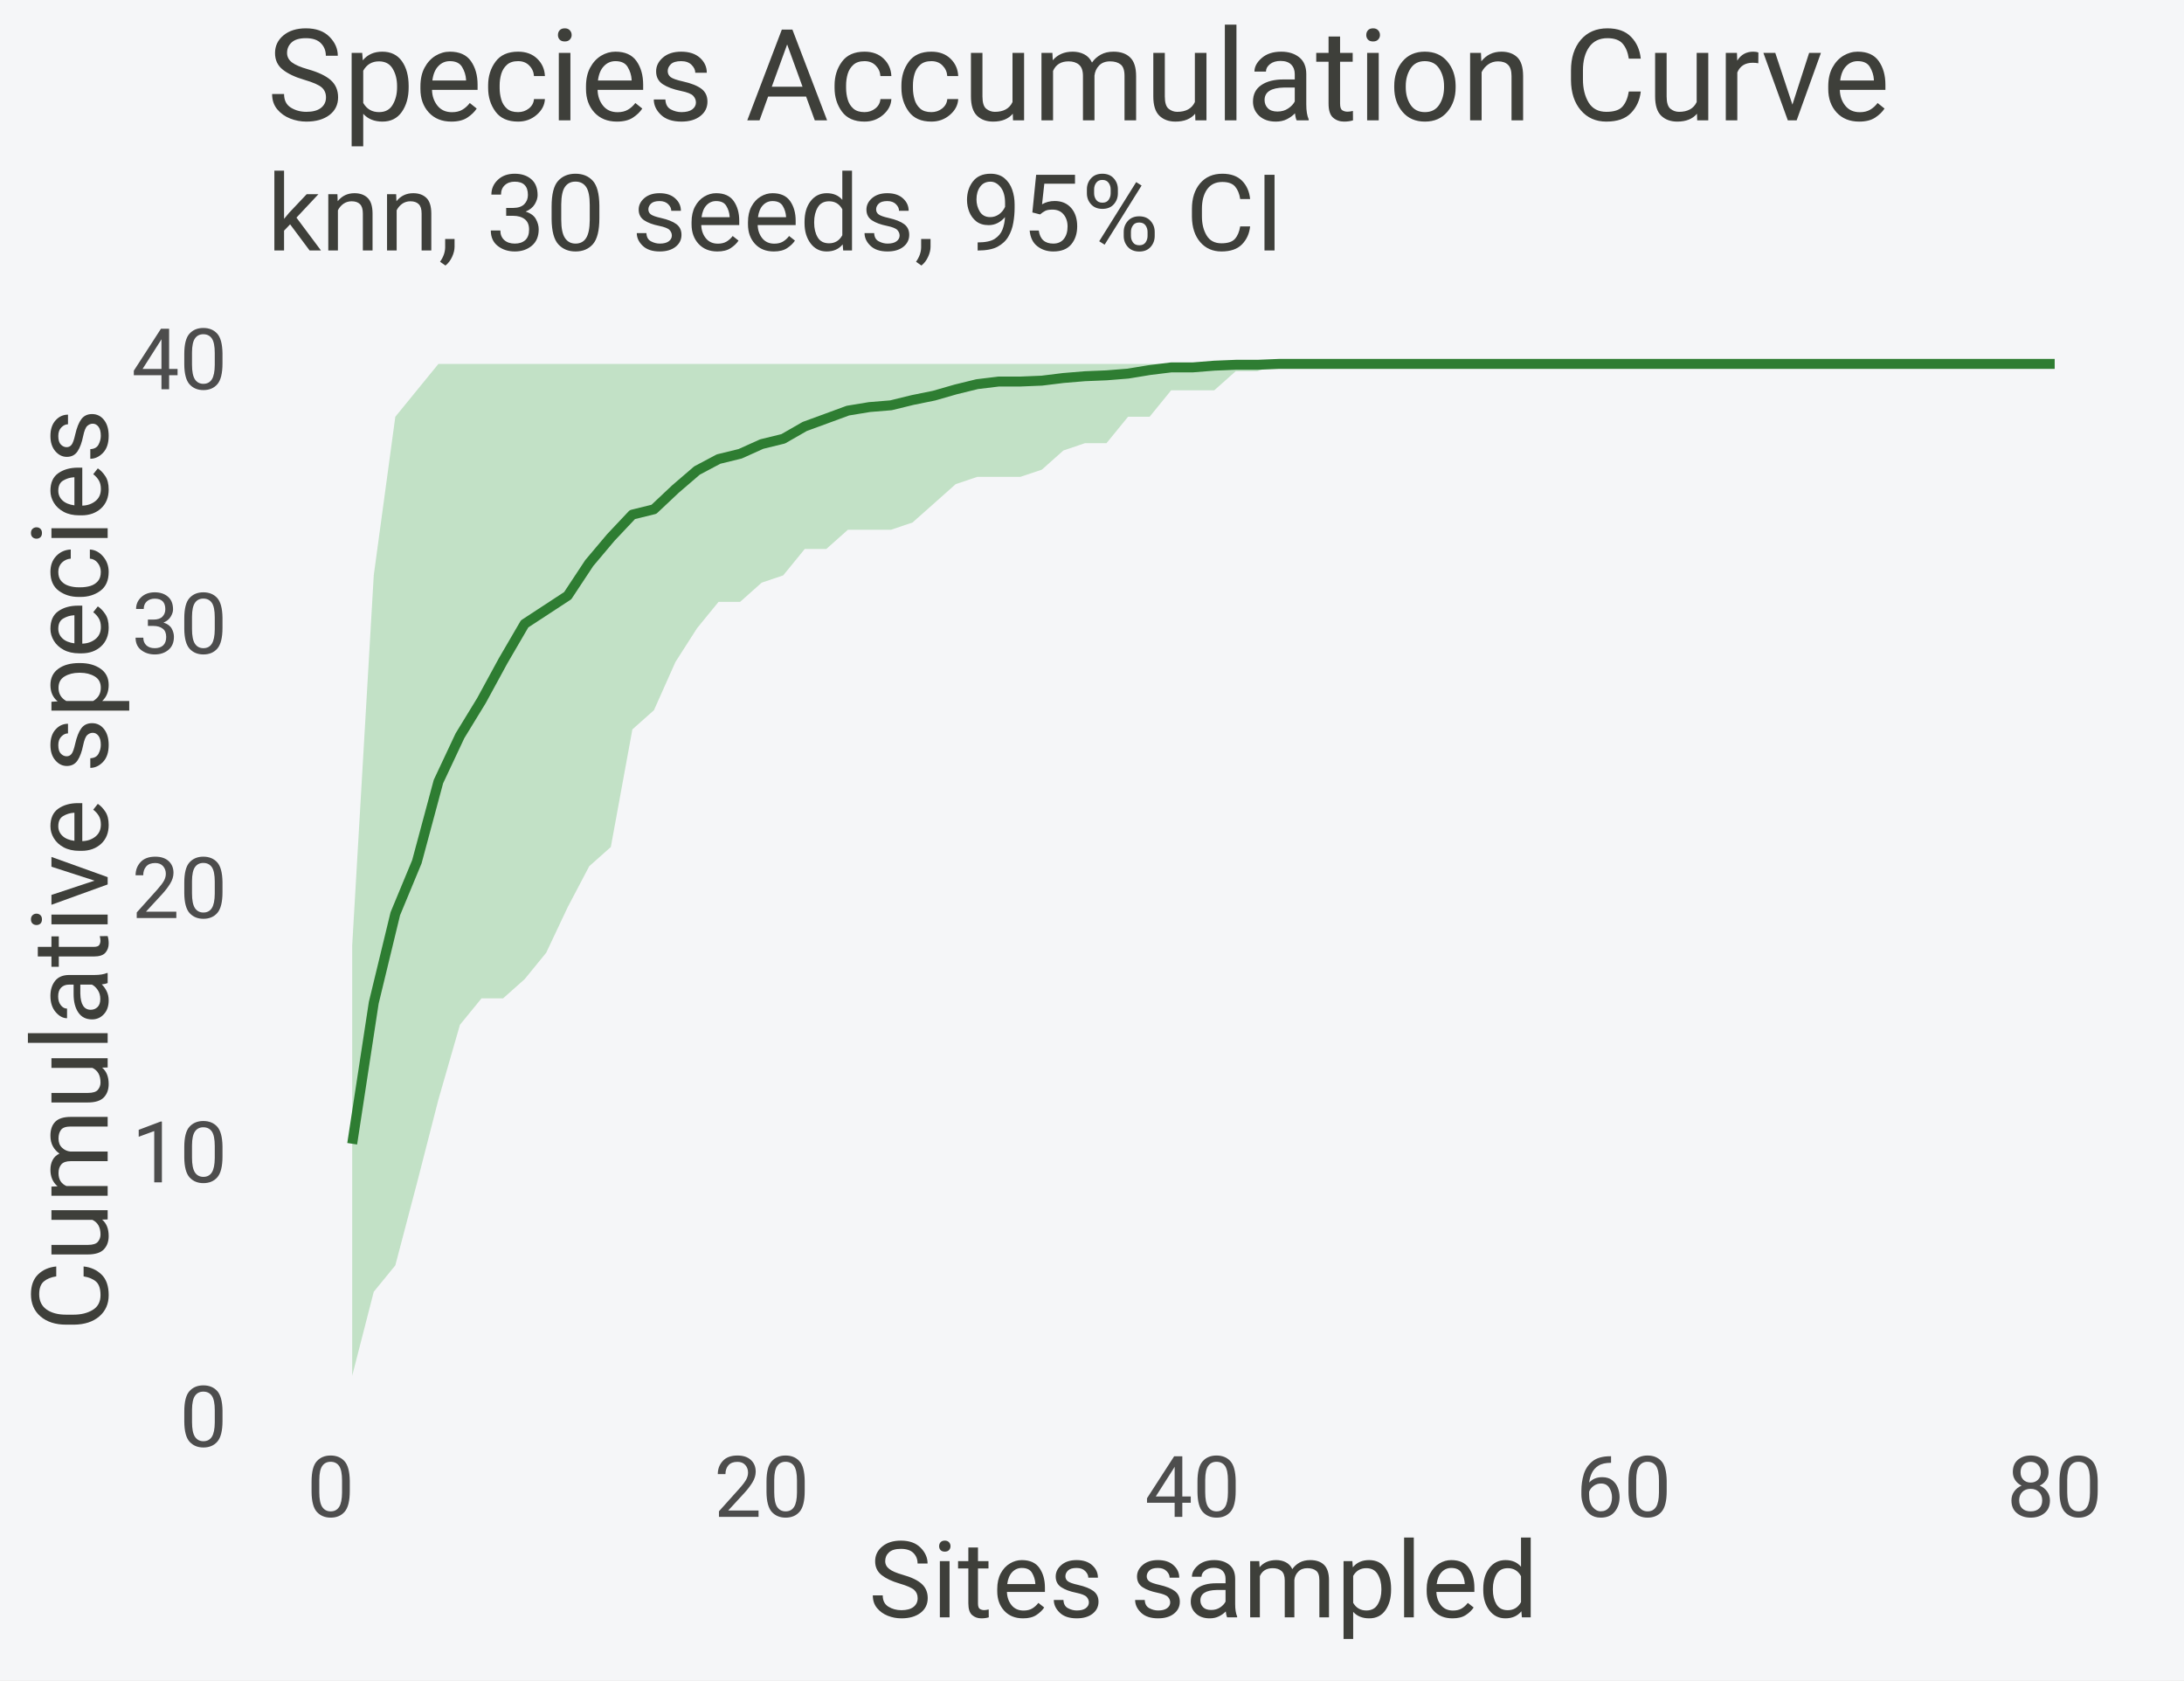
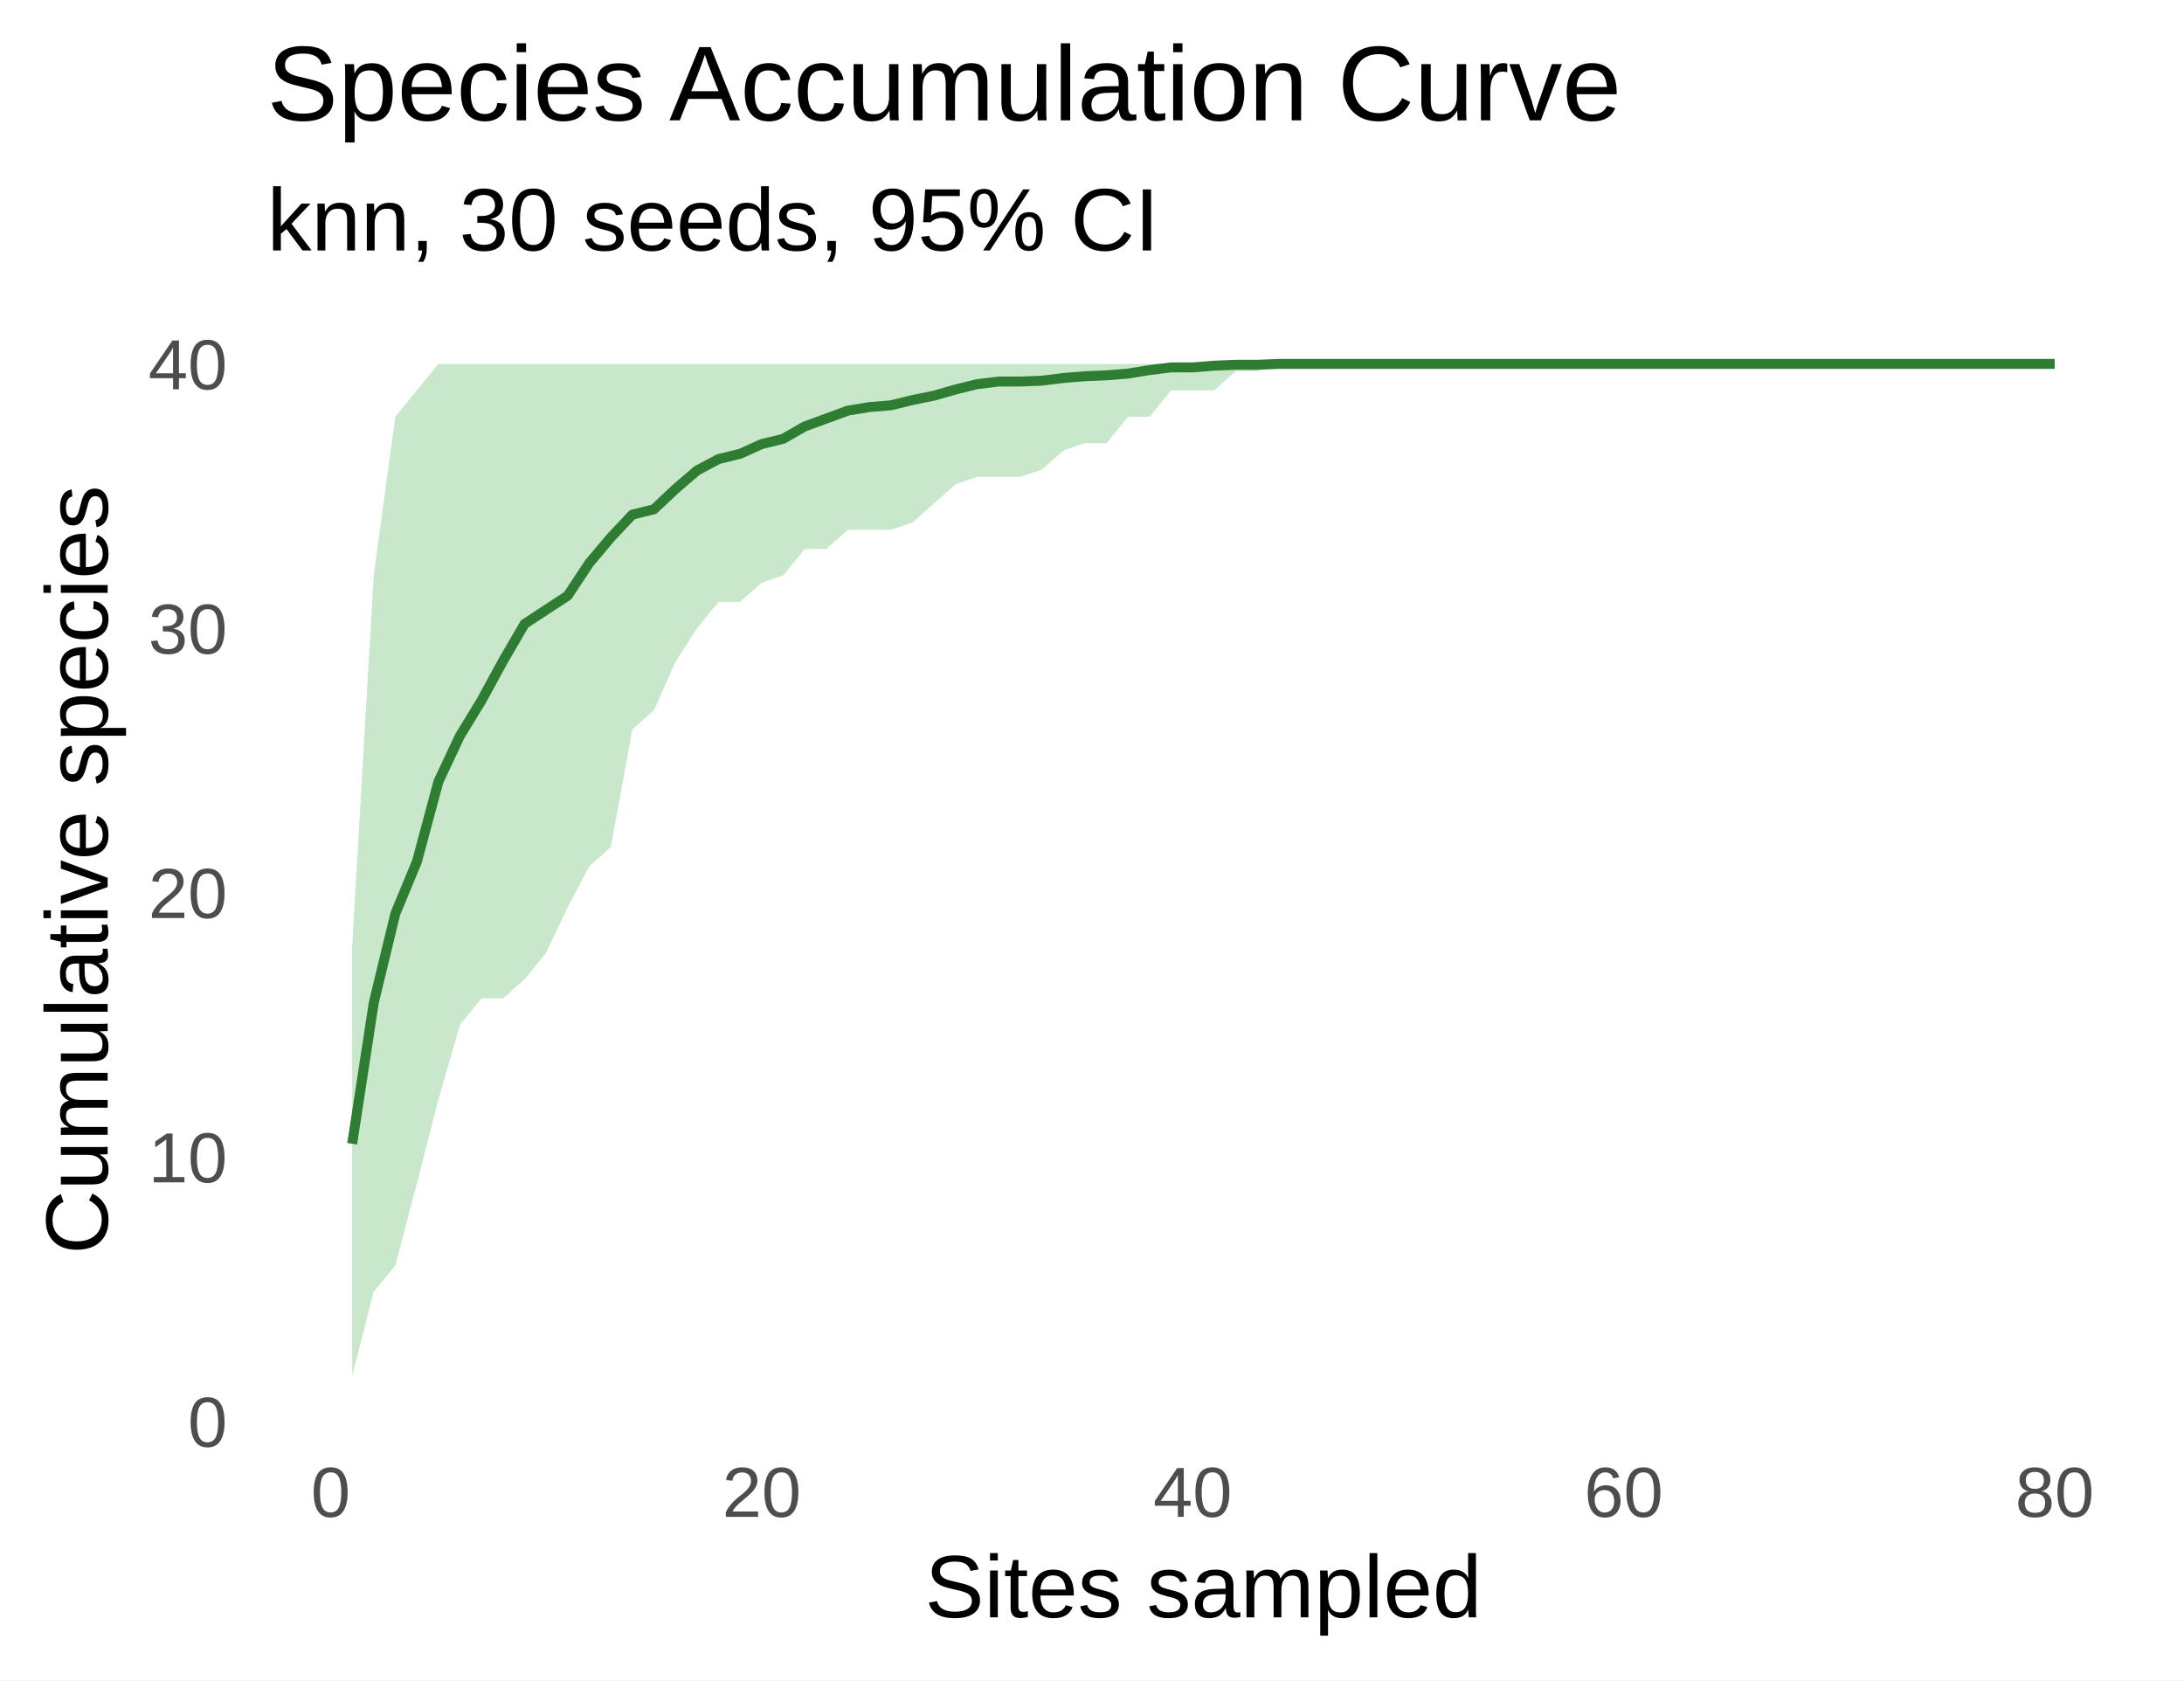
<svg xmlns="http://www.w3.org/2000/svg" width="468.00pt" height="360.00pt" viewBox="0 0 468.00 360.00">
  <g class="svglite">
    <defs>
      <style type="text/css">
-     /* theme-aware-processed */
-     .svglite line, .svglite polyline, .svglite polygon, .svglite path, .svglite circle {
+     .svglite line, .svglite polyline, .svglite polygon, .svglite path, .svglite rect, .svglite circle {
      fill: none;
-       stroke: #3E3F3A;
-       stroke-linecap: round;
-       stroke-linejoin: round;
-       stroke-miterlimit: 10.00;
-     }
-     .svglite &gt; g &gt; rect {
-       fill: none;
-       stroke: #3E3F3A;
+       stroke: #000000;
      stroke-linecap: round;
      stroke-linejoin: round;
      stroke-miterlimit: 10.00;
    }
    .svglite text {
      white-space: pre;
-       fill: #3E3F3A;
    }
    .svglite g.glyphgroup path {
      fill: inherit;
      stroke: none;
    }
  </style>
    </defs>
-     <rect class="svg-bg" width="100%" height="100%" style="stroke: none; fill: #F5F6F8;" />
+     <rect width="100%" height="100%" style="stroke: none; fill: #FFFFFF;" />
    <defs>
      <clipPath id="cpMC4wMHw0NjguMDB8MC4wMHwzNjAuMDA=">
        <rect x="0.00" y="0.00" width="468.00" height="360.00" />
      </clipPath>
    </defs>
    <g clip-path="url(#cpMC4wMHw0NjguMDB8MC4wMHwzNjAuMDA=)">
-       <rect rx="4" x="0.00" y="0.00" width="468.00" height="360.00" style="stroke-width: 1.84; stroke: none; fill: #F5F6F8;" />
+       <rect x="0.00" y="0.00" width="468.00" height="360.00" style="stroke-width: 1.84; stroke: none; fill: #FFFFFF;" />
    </g>
    <defs>
      <clipPath id="cpNTcuMjN8NDU4LjU0fDY3LjEzfDMwNS42MQ==">
        <rect x="57.23" y="67.13" width="401.30" height="238.48" />
      </clipPath>
    </defs>
    <g clip-path="url(#cpNTcuMjN8NDU4LjU0fDY3LjEzfDMwNS42MQ==)">
      <polygon points="75.47,202.58 80.09,123.28 84.71,89.30 89.33,83.63 93.95,77.97 98.56,77.97 103.18,77.97 107.80,77.97 112.42,77.97 117.04,77.97 121.65,77.97 126.27,77.97 130.89,77.97 135.51,77.97 140.13,77.97 144.74,77.97 149.36,77.97 153.98,77.97 158.60,77.97 163.22,77.97 167.83,77.97 172.45,77.97 177.07,77.97 181.69,77.97 186.31,77.97 190.92,77.97 195.54,77.97 200.16,77.97 204.78,77.97 209.39,77.97 214.01,77.97 218.63,77.97 223.25,77.97 227.87,77.97 232.48,77.97 237.10,77.97 241.72,77.97 246.34,77.97 250.96,77.97 255.57,77.97 260.19,77.97 264.81,77.97 269.43,77.97 274.05,77.97 278.66,77.97 283.28,77.97 287.90,77.97 292.52,77.97 297.14,77.97 301.75,77.97 306.37,77.97 310.99,77.97 315.61,77.97 320.23,77.97 324.84,77.97 329.46,77.97 334.08,77.97 338.70,77.97 343.32,77.97 347.93,77.97 352.55,77.97 357.17,77.97 361.79,77.97 366.41,77.97 371.02,77.97 375.64,77.97 380.26,77.97 384.88,77.97 389.50,77.97 394.11,77.97 398.73,77.97 403.35,77.97 407.97,77.97 412.59,77.97 417.20,77.97 421.82,77.97 426.44,77.97 431.06,77.97 435.68,77.97 440.29,77.97 440.29,77.97 435.68,77.97 431.06,77.97 426.44,77.97 421.82,77.97 417.20,77.97 412.59,77.97 407.97,77.97 403.35,77.97 398.73,77.97 394.11,77.97 389.50,77.97 384.88,77.97 380.26,77.97 375.64,77.97 371.02,77.97 366.41,77.97 361.79,77.97 357.17,77.97 352.55,77.97 347.93,77.97 343.32,77.97 338.70,77.97 334.08,77.97 329.46,77.97 324.84,77.97 320.23,77.97 315.61,77.97 310.99,77.97 306.37,77.97 301.75,77.97 297.14,77.97 292.52,77.97 287.90,77.97 283.28,77.97 278.66,77.97 274.05,77.97 269.43,79.53 264.81,79.53 260.19,83.63 255.57,83.63 250.96,83.63 246.34,89.30 241.72,89.30 237.10,94.96 232.48,94.96 227.87,96.52 223.25,100.63 218.63,102.18 214.01,102.18 209.39,102.18 204.78,103.74 200.16,107.85 195.54,111.95 190.92,113.51 186.31,113.51 181.69,113.51 177.07,117.62 172.45,117.62 167.83,123.28 163.22,124.84 158.60,128.95 153.98,128.95 149.36,134.61 144.74,141.83 140.13,152.17 135.51,156.28 130.89,181.48 126.27,185.59 121.65,194.37 117.04,204.14 112.42,209.80 107.80,213.91 103.18,213.91 98.56,219.57 93.95,235.57 89.33,253.56 84.71,271.12 80.09,276.78 75.47,294.77 " style="stroke-width: 0.00; stroke: none; stroke-linecap: butt; fill: #4CAF50; fill-opacity: 0.30;" />
      <polyline points="75.47,202.58 80.09,123.28 84.71,89.30 89.33,83.63 93.95,77.97 98.56,77.97 103.18,77.97 107.80,77.97 112.42,77.97 117.04,77.97 121.65,77.97 126.27,77.97 130.89,77.97 135.51,77.97 140.13,77.97 144.74,77.97 149.36,77.97 153.98,77.97 158.60,77.97 163.22,77.97 167.83,77.97 172.45,77.97 177.07,77.97 181.69,77.97 186.31,77.97 190.92,77.97 195.54,77.97 200.16,77.97 204.78,77.97 209.39,77.97 214.01,77.97 218.63,77.97 223.25,77.97 227.87,77.97 232.48,77.97 237.10,77.97 241.72,77.97 246.34,77.97 250.96,77.97 255.57,77.97 260.19,77.97 264.81,77.97 269.43,77.97 274.05,77.97 278.66,77.97 283.28,77.97 287.90,77.97 292.52,77.97 297.14,77.97 301.75,77.97 306.37,77.97 310.99,77.97 315.61,77.97 320.23,77.97 324.84,77.97 329.46,77.97 334.08,77.97 338.70,77.97 343.32,77.97 347.93,77.97 352.55,77.97 357.17,77.97 361.79,77.97 366.41,77.97 371.02,77.97 375.64,77.97 380.26,77.97 384.88,77.97 389.50,77.97 394.11,77.97 398.73,77.97 403.35,77.97 407.97,77.97 412.59,77.97 417.20,77.97 421.82,77.97 426.44,77.97 431.06,77.97 435.68,77.97 440.29,77.97 " style="stroke-width: 1.84; stroke: none; stroke-linecap: butt;" />
      <polyline points="440.29,77.97 435.68,77.97 431.06,77.97 426.44,77.97 421.82,77.97 417.20,77.97 412.59,77.97 407.97,77.97 403.35,77.97 398.73,77.97 394.11,77.97 389.50,77.97 384.88,77.97 380.26,77.97 375.64,77.97 371.02,77.97 366.41,77.97 361.79,77.97 357.17,77.97 352.55,77.97 347.93,77.97 343.32,77.97 338.70,77.97 334.08,77.97 329.46,77.97 324.84,77.97 320.23,77.97 315.61,77.97 310.99,77.97 306.37,77.97 301.75,77.97 297.14,77.97 292.52,77.97 287.90,77.97 283.28,77.97 278.66,77.97 274.05,77.97 269.43,79.53 264.81,79.53 260.19,83.63 255.57,83.63 250.96,83.63 246.34,89.30 241.72,89.30 237.10,94.96 232.48,94.96 227.87,96.52 223.25,100.63 218.63,102.18 214.01,102.18 209.39,102.18 204.78,103.74 200.16,107.85 195.54,111.95 190.92,113.51 186.31,113.51 181.69,113.51 177.07,117.62 172.45,117.62 167.83,123.28 163.22,124.84 158.60,128.95 153.98,128.95 149.36,134.61 144.74,141.83 140.13,152.17 135.51,156.28 130.89,181.48 126.27,185.59 121.65,194.37 117.04,204.14 112.42,209.80 107.80,213.91 103.18,213.91 98.56,219.57 93.95,235.57 89.33,253.56 84.71,271.12 80.09,276.78 75.47,294.77 " style="stroke-width: 1.84; stroke: none; stroke-linecap: butt;" />
      <polyline points="75.47,245.06 80.09,214.85 84.71,195.78 89.33,184.64 93.95,167.46 98.56,157.65 103.18,150.09 107.80,141.60 112.42,133.67 117.04,130.65 121.65,127.63 126.27,120.64 130.89,115.16 135.51,110.26 140.13,109.12 144.74,104.78 149.36,100.81 153.98,98.36 158.60,97.23 163.22,95.15 167.83,94.02 172.45,91.37 177.07,89.68 181.69,87.98 186.31,87.22 190.92,86.84 195.54,85.71 200.16,84.77 204.78,83.44 209.39,82.31 214.01,81.75 218.63,81.75 223.25,81.56 227.87,80.99 232.48,80.61 237.10,80.42 241.72,80.05 246.34,79.29 250.96,78.72 255.57,78.72 260.19,78.35 264.81,78.16 269.43,78.16 274.05,77.97 278.66,77.97 283.28,77.97 287.90,77.97 292.52,77.97 297.14,77.97 301.75,77.97 306.37,77.97 310.99,77.97 315.61,77.97 320.23,77.97 324.84,77.97 329.46,77.97 334.08,77.97 338.70,77.97 343.32,77.97 347.93,77.97 352.55,77.97 357.17,77.97 361.79,77.97 366.41,77.97 371.02,77.97 375.64,77.97 380.26,77.97 384.88,77.97 389.50,77.97 394.11,77.97 398.73,77.97 403.35,77.97 407.97,77.97 412.59,77.97 417.20,77.97 421.82,77.97 426.44,77.97 431.06,77.97 435.68,77.97 440.29,77.97 " style="stroke-width: 2.13; stroke: #2E7D32; stroke-linecap: butt;" />
    </g>
    <g clip-path="url(#cpMC4wMHw0NjguMDB8MC4wMHwzNjAuMDA=)">
-       <text x="48.71" y="309.97" text-anchor="end" style="font-size: 1.52em;fill: #4D4D4D; font-family: &quot;Roboto&quot;, -apple-system, BlinkMacSystemFont, &quot;Segoe UI&quot;, system-ui, sans-serif;">0</text>
-       <text x="48.71" y="253.33" text-anchor="end" style="font-size: 1.52em;fill: #4D4D4D; font-family: &quot;Roboto&quot;, -apple-system, BlinkMacSystemFont, &quot;Segoe UI&quot;, system-ui, sans-serif;">10</text>
-       <text x="48.71" y="196.69" text-anchor="end" style="font-size: 1.52em;fill: #4D4D4D; font-family: &quot;Roboto&quot;, -apple-system, BlinkMacSystemFont, &quot;Segoe UI&quot;, system-ui, sans-serif;">20</text>
-       <text x="48.71" y="140.05" text-anchor="end" style="font-size: 1.52em;fill: #4D4D4D; font-family: &quot;Roboto&quot;, -apple-system, BlinkMacSystemFont, &quot;Segoe UI&quot;, system-ui, sans-serif;">30</text>
-       <text x="48.71" y="83.41" text-anchor="end" style="font-size: 1.52em;fill: #4D4D4D; font-family: &quot;Roboto&quot;, -apple-system, BlinkMacSystemFont, &quot;Segoe UI&quot;, system-ui, sans-serif;">40</text>
-       <text x="70.86" y="325.00" text-anchor="middle" style="font-size: 1.52em;fill: #4D4D4D; font-family: &quot;Roboto&quot;, -apple-system, BlinkMacSystemFont, &quot;Segoe UI&quot;, system-ui, sans-serif;">0</text>
-       <text x="163.22" y="325.00" text-anchor="middle" style="font-size: 1.52em;fill: #4D4D4D; font-family: &quot;Roboto&quot;, -apple-system, BlinkMacSystemFont, &quot;Segoe UI&quot;, system-ui, sans-serif;">20</text>
-       <text x="255.57" y="325.00" text-anchor="middle" style="font-size: 1.52em;fill: #4D4D4D; font-family: &quot;Roboto&quot;, -apple-system, BlinkMacSystemFont, &quot;Segoe UI&quot;, system-ui, sans-serif;">40</text>
-       <text x="347.93" y="325.00" text-anchor="middle" style="font-size: 1.52em;fill: #4D4D4D; font-family: &quot;Roboto&quot;, -apple-system, BlinkMacSystemFont, &quot;Segoe UI&quot;, system-ui, sans-serif;">60</text>
-       <text x="440.29" y="325.00" text-anchor="middle" style="font-size: 1.52em;fill: #4D4D4D; font-family: &quot;Roboto&quot;, -apple-system, BlinkMacSystemFont, &quot;Segoe UI&quot;, system-ui, sans-serif;">80</text>
-       <text x="257.88" y="346.53" text-anchor="middle" style="font-size: 1.9em; font-family: &quot;Roboto&quot;, -apple-system, BlinkMacSystemFont, &quot;Segoe UI&quot;, system-ui, sans-serif;">Sites sampled</text>
-       <text transform="translate(23.07,186.37) rotate(-90)" text-anchor="middle" style="font-size: 1.9em; font-family: &quot;Roboto&quot;, -apple-system, BlinkMacSystemFont, &quot;Segoe UI&quot;, system-ui, sans-serif;">Cumulative species</text>
-       <text x="57.23" y="53.66" style="font-size: 1.9em; font-family: &quot;Roboto&quot;, -apple-system, BlinkMacSystemFont, &quot;Segoe UI&quot;, system-ui, sans-serif;">knn, 30 seeds, 95% CI</text>
-       <text x="57.23" y="25.79" style="font-size: 2.28em; font-family: &quot;Roboto&quot;, -apple-system, BlinkMacSystemFont, &quot;Segoe UI&quot;, system-ui, sans-serif;">Species Accumulation Curve</text>
+       <text x="48.71" y="309.97" text-anchor="end" style="font-size: 15.20px;fill: #4D4D4D; font-family: &quot;Arial&quot;;" textLength="8.45px" lengthAdjust="spacingAndGlyphs">0</text>
+       <text x="48.71" y="253.33" text-anchor="end" style="font-size: 15.20px;fill: #4D4D4D; font-family: &quot;Arial&quot;;" textLength="16.91px" lengthAdjust="spacingAndGlyphs">10</text>
+       <text x="48.71" y="196.69" text-anchor="end" style="font-size: 15.20px;fill: #4D4D4D; font-family: &quot;Arial&quot;;" textLength="16.91px" lengthAdjust="spacingAndGlyphs">20</text>
+       <text x="48.71" y="140.05" text-anchor="end" style="font-size: 15.20px;fill: #4D4D4D; font-family: &quot;Arial&quot;;" textLength="16.91px" lengthAdjust="spacingAndGlyphs">30</text>
+       <text x="48.71" y="83.41" text-anchor="end" style="font-size: 15.20px;fill: #4D4D4D; font-family: &quot;Arial&quot;;" textLength="16.91px" lengthAdjust="spacingAndGlyphs">40</text>
+       <text x="70.86" y="325.00" text-anchor="middle" style="font-size: 15.20px;fill: #4D4D4D; font-family: &quot;Arial&quot;;" textLength="8.45px" lengthAdjust="spacingAndGlyphs">0</text>
+       <text x="163.22" y="325.00" text-anchor="middle" style="font-size: 15.20px;fill: #4D4D4D; font-family: &quot;Arial&quot;;" textLength="16.91px" lengthAdjust="spacingAndGlyphs">20</text>
+       <text x="255.57" y="325.00" text-anchor="middle" style="font-size: 15.20px;fill: #4D4D4D; font-family: &quot;Arial&quot;;" textLength="16.91px" lengthAdjust="spacingAndGlyphs">40</text>
+       <text x="347.93" y="325.00" text-anchor="middle" style="font-size: 15.20px;fill: #4D4D4D; font-family: &quot;Arial&quot;;" textLength="16.91px" lengthAdjust="spacingAndGlyphs">60</text>
+       <text x="440.29" y="325.00" text-anchor="middle" style="font-size: 15.20px;fill: #4D4D4D; font-family: &quot;Arial&quot;;" textLength="16.91px" lengthAdjust="spacingAndGlyphs">80</text>
+       <text x="257.88" y="346.53" text-anchor="middle" style="font-size: 19.00px; font-family: &quot;Arial&quot;;" textLength="119.31px" lengthAdjust="spacingAndGlyphs">Sites sampled</text>
+       <text transform="translate(23.07,186.37) rotate(-90)" text-anchor="middle" style="font-size: 19.00px; font-family: &quot;Arial&quot;;" textLength="164.70px" lengthAdjust="spacingAndGlyphs">Cumulative species</text>
+       <text x="57.23" y="53.66" style="font-size: 19.00px; font-family: &quot;Arial&quot;;" textLength="191.14px" lengthAdjust="spacingAndGlyphs">knn, 30 seeds, 95% CI</text>
+       <text x="57.23" y="25.79" style="font-size: 22.80px; font-family: &quot;Arial&quot;;" textLength="290.11px" lengthAdjust="spacingAndGlyphs">Species Accumulation Curve</text>
    </g>
  </g>
</svg>
